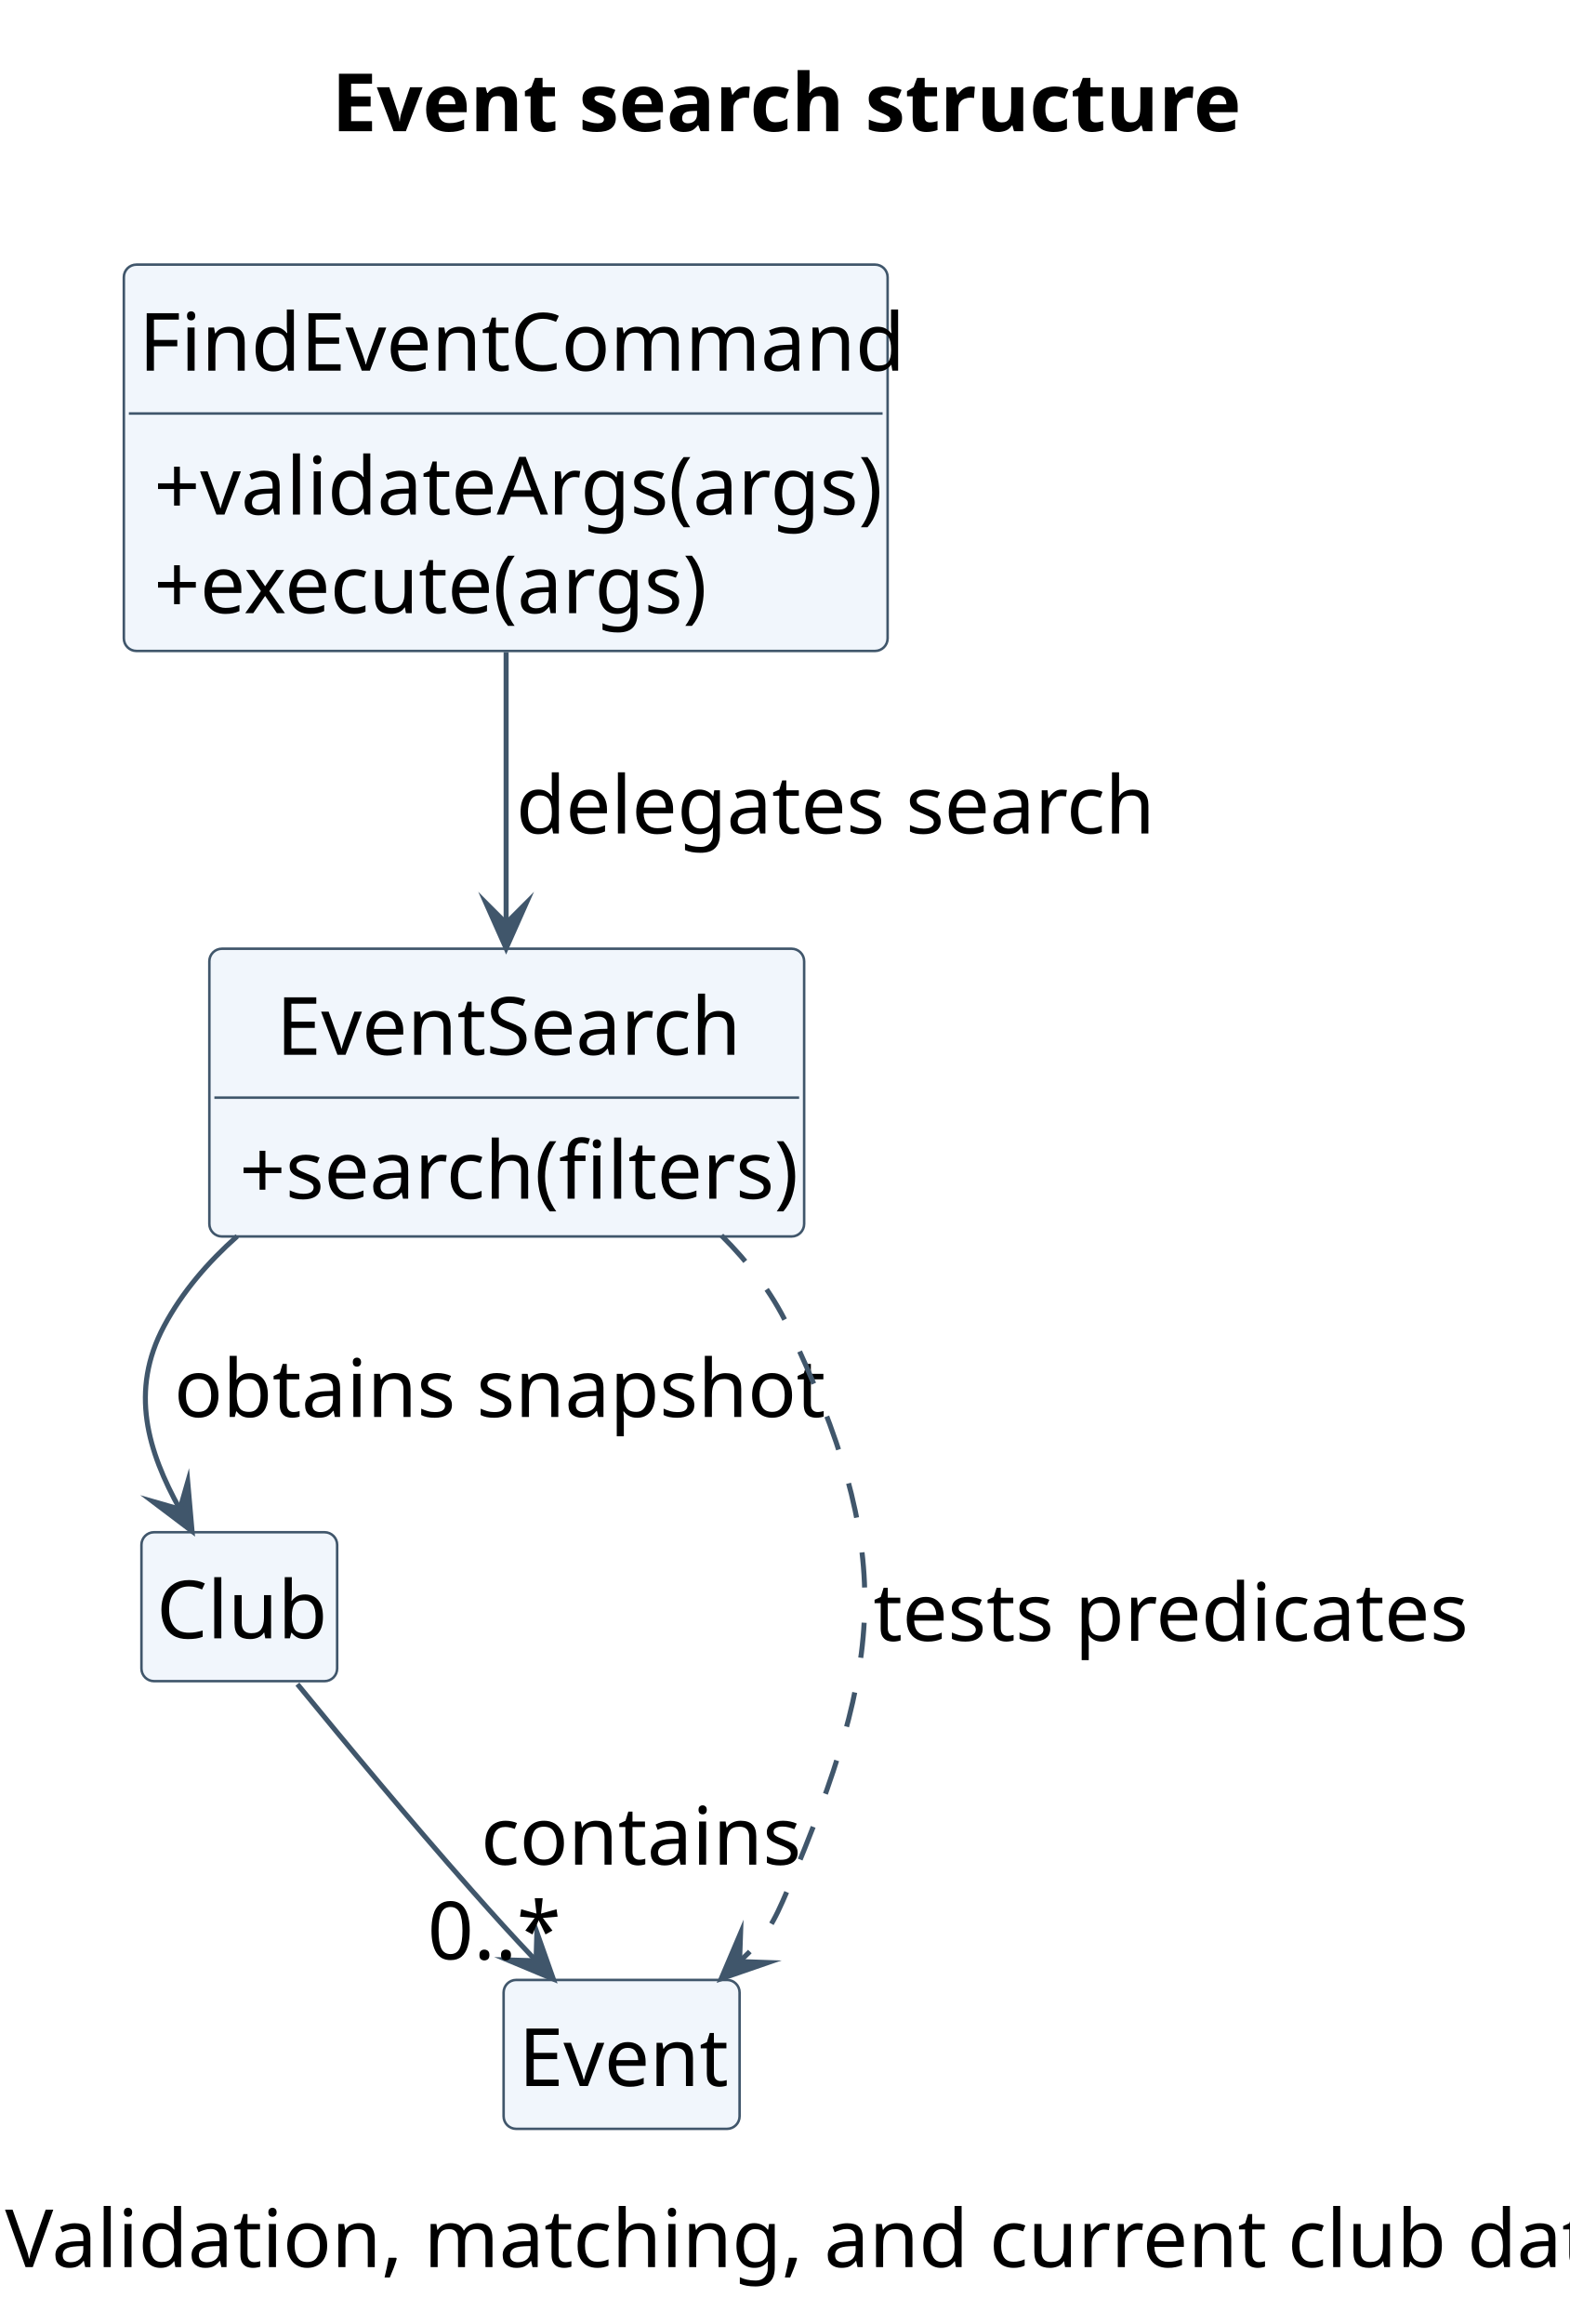
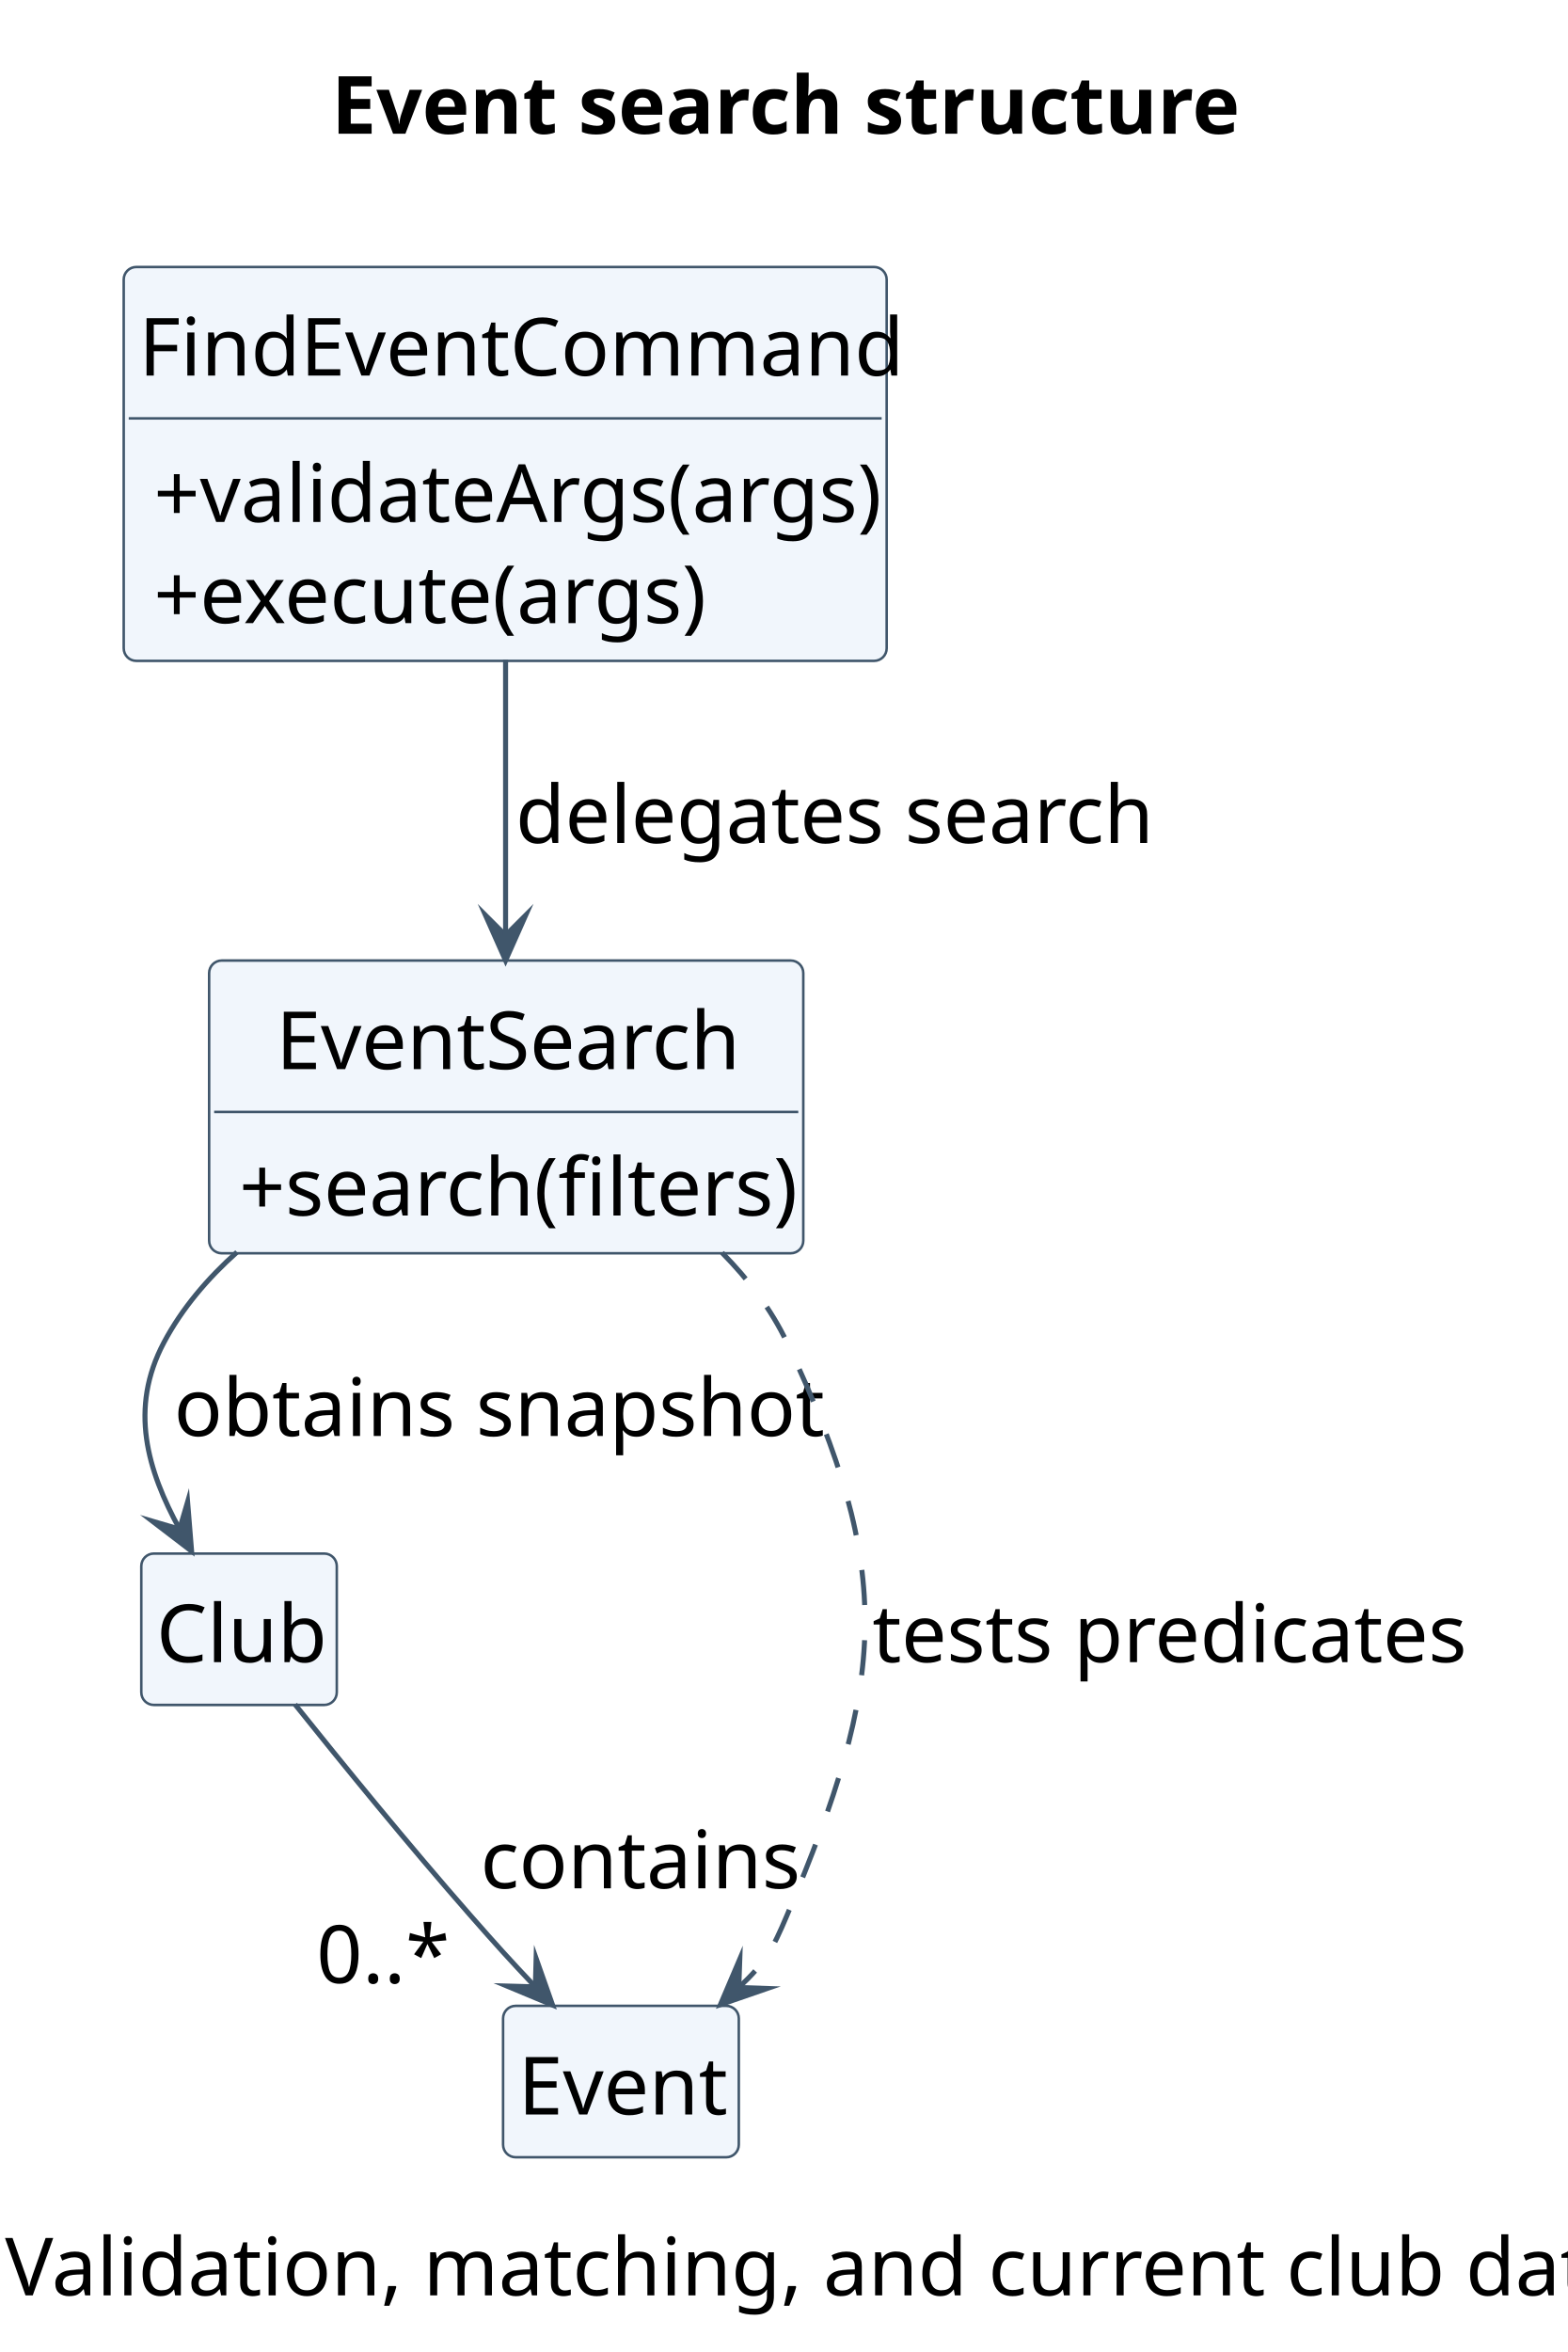
- <svg xmlns="http://www.w3.org/2000/svg" version="1.1" data-diagram-type="CLASS" style="width:312px;height:462px;background:#FFFFFF;" width="312px" height="462px" viewBox="0 0 312 462" zoomAndPan="magnify" preserveAspectRatio="none" contentStyleType="text/css">
+ <svg xmlns="http://www.w3.org/2000/svg" version="1.1" data-diagram-type="CLASS" style="width:312px;height:468px;background:#FFFFFF;" width="312px" height="468px" viewBox="0 0 312 468" zoomAndPan="magnify" preserveAspectRatio="none" contentStyleType="text/css">
  <defs />
  <g font-family="sans-serif" lengthAdjust="spacing">
    <g class="title" data-source-line="3">
-       <text x="65.945" y="26.086" fill="#000" font-size="16" textLength="173.406" font-weight="700">Event search structure</text>
+       <text x="65.945" y="26.609" fill="#000" font-size="16" textLength="173.406" font-weight="700">Event search structure</text>
    </g>
    <g class="entity" data-qualified-name="FindEventCommand" id="ent0001" data-source-line="13">
-       <rect x="24.621" y="52.602" width="151.844" height="76.805" fill="#F1F6FC" style="stroke:#40566B;stroke-width:0.5;" rx="2.5" ry="2.5" />
-       <text x="27.621" y="73.688" fill="#000" font-size="16" textLength="145.844">FindEventCommand</text>
-       <line x1="25.621" y1="82.203" x2="175.465" y2="82.203" style="stroke:#40566B;stroke-width:0.5;" />
-       <text x="30.621" y="102.289" fill="#000" font-size="16" textLength="139.172">+validateArgs(args)</text>
-       <text x="30.621" y="121.891" fill="#000" font-size="16" textLength="107.164">+execute(args)</text>
+       <rect x="24.621" y="53.125" width="151.844" height="78.375" fill="#F1F6FC" style="stroke:#40566B;stroke-width:0.5;" rx="2.5" ry="2.5" />
+       <text x="27.621" y="74.734" fill="#000" font-size="16" textLength="145.844">FindEventCommand</text>
+       <line x1="25.621" y1="83.25" x2="175.465" y2="83.25" style="stroke:#40566B;stroke-width:0.5;" />
+       <text x="30.621" y="103.859" fill="#000" font-size="16" textLength="139.172">+validateArgs(args)</text>
+       <text x="30.621" y="123.984" fill="#000" font-size="16" textLength="107.164">+execute(args)</text>
    </g>
    <g class="entity" data-qualified-name="EventSearch" id="ent0002" data-source-line="17">
-       <rect x="41.621" y="188.602" width="118.25" height="57.203" fill="#F1F6FC" style="stroke:#40566B;stroke-width:0.5;" rx="2.5" ry="2.5" />
-       <text x="54.941" y="209.688" fill="#000" font-size="16" textLength="91.609">EventSearch</text>
-       <line x1="42.621" y1="218.203" x2="158.871" y2="218.203" style="stroke:#40566B;stroke-width:0.5;" />
-       <text x="47.621" y="238.289" fill="#000" font-size="16" textLength="106.25">+search(filters)</text>
+       <rect x="41.621" y="191.125" width="118.25" height="58.25" fill="#F1F6FC" style="stroke:#40566B;stroke-width:0.5;" rx="2.5" ry="2.5" />
+       <text x="54.941" y="212.734" fill="#000" font-size="16" textLength="91.609">EventSearch</text>
+       <line x1="42.621" y1="221.25" x2="158.871" y2="221.25" style="stroke:#40566B;stroke-width:0.5;" />
+       <text x="47.621" y="241.859" fill="#000" font-size="16" textLength="106.25">+search(filters)</text>
    </g>
    <g class="entity" data-qualified-name="Club" id="ent0003" data-source-line="20">
-       <rect x="28.121" y="304.602" width="38.906" height="29.602" fill="#F1F6FC" style="stroke:#40566B;stroke-width:0.5;" rx="2.5" ry="2.5" />
-       <text x="31.121" y="325.688" fill="#000" font-size="16" textLength="32.906">Club</text>
+       <rect x="28.121" y="309.125" width="38.906" height="30.125" fill="#F1F6FC" style="stroke:#40566B;stroke-width:0.5;" rx="2.5" ry="2.5" />
+       <text x="31.121" y="330.734" fill="#000" font-size="16" textLength="32.906">Club</text>
    </g>
    <g class="entity" data-qualified-name="Event" id="ent0004" data-source-line="21">
-       <rect x="100.121" y="393.602" width="46.914" height="29.602" fill="#F1F6FC" style="stroke:#40566B;stroke-width:0.5;" rx="2.5" ry="2.5" />
-       <text x="103.121" y="414.688" fill="#000" font-size="16" textLength="40.914">Event</text>
+       <rect x="100.121" y="399.125" width="46.914" height="30.125" fill="#F1F6FC" style="stroke:#40566B;stroke-width:0.5;" rx="2.5" ry="2.5" />
+       <text x="103.121" y="420.734" fill="#000" font-size="16" textLength="40.914">Event</text>
    </g>
    <g class="link" data-entity-1="ent0001" data-entity-2="ent0002" id="lnk5" data-link-type="dependency">
-       <polygon points="100.621,188.535,104.621,179.535,100.621,183.535,96.621,179.535,100.621,188.535" fill="#40566B" style="stroke:#40566B;stroke-width:1;stroke-linejoin:miter;stroke-miterlimit:10;" />
-       <path d="M100.621,129.642 C100.621,148.603 100.621,166.199 100.621,183.535" style="stroke:#40566B;stroke-width:1;" fill="none" />
-       <text x="102.621" y="165.688" fill="#000" font-size="16" textLength="121.859">delegates search</text>
+       <polygon points="100.621,191.114,104.621,182.114,100.621,186.114,96.621,182.114,100.621,191.114" fill="#40566B" style="stroke:#40566B;stroke-width:1;stroke-linejoin:miter;stroke-miterlimit:10;" />
+       <path d="M100.621,131.271 C100.621,150.538 100.621,168.498 100.621,186.114" style="stroke:#40566B;stroke-width:1;" fill="none" />
+       <text x="102.621" y="167.734" fill="#000" font-size="16" textLength="121.859">delegates search</text>
    </g>
    <g class="link" data-entity-1="ent0002" data-entity-2="ent0003" id="lnk6" data-link-type="dependency">
-       <polygon points="38.18,304.393,37.322,294.582,35.759,300.018,30.322,298.455,38.18,304.393" fill="#40566B" style="stroke:#40566B;stroke-width:1;stroke-linejoin:miter;stroke-miterlimit:10;" />
-       <path d="M47.171,245.744 C41.35,250.9 36.235,256.836 32.621,263.602 C25.72,276.522 29.391,288.511 35.759,300.018" style="stroke:#40566B;stroke-width:1;" fill="none" />
-       <text x="34.621" y="281.688" fill="#000" font-size="16" textLength="120.977">obtains snapshot</text>
+       <polygon points="38.135,308.659,37.335,298.843,35.74,304.27,30.313,302.675,38.135,308.659" fill="#40566B" style="stroke:#40566B;stroke-width:1;stroke-linejoin:miter;stroke-miterlimit:10;" />
+       <path d="M47.162,249.15 C41.342,254.35 36.23,260.327 32.621,267.125 C25.637,280.282 29.346,292.554 35.74,304.27" style="stroke:#40566B;stroke-width:1;" fill="none" />
+       <text x="34.621" y="285.734" fill="#000" font-size="16" textLength="120.977">obtains snapshot</text>
    </g>
    <g class="link" data-entity-1="ent0003" data-entity-2="ent0004" id="lnk7" data-link-type="dependency">
-       <polygon points="110.005,393.425,106.732,384.136,106.572,389.79,100.917,389.63,110.005,393.425" fill="#40566B" style="stroke:#40566B;stroke-width:1;stroke-linejoin:miter;stroke-miterlimit:10;" />
-       <path d="M59.127,334.803 C68.304,346.02 81.571,361.996 93.621,375.602 C98.872,381.53 101.374,384.289 106.572,389.79" style="stroke:#40566B;stroke-width:1;" fill="none" />
-       <text x="95.621" y="370.688" fill="#000" font-size="16" textLength="59.594">contains</text>
-       <text x="85.005" y="389.511" fill="#000" font-size="16" textLength="24.016">0..*</text>
+       <polygon points="109.977,398.973,106.699,389.686,106.542,395.34,100.887,395.183,109.977,398.973" fill="#40566B" style="stroke:#40566B;stroke-width:1;stroke-linejoin:miter;stroke-miterlimit:10;" />
+       <path d="M58.715,339.144 C67.882,350.601 81.337,367.131 93.621,381.125 C98.846,387.077 101.341,389.842 106.542,395.34" style="stroke:#40566B;stroke-width:1;" fill="none" />
+       <text x="95.621" y="375.734" fill="#000" font-size="16" textLength="59.594">contains</text>
+       <text x="62.977" y="394.582" fill="#000" font-size="16" textLength="24.016">0..*</text>
    </g>
    <g class="link" data-entity-1="ent0002" data-entity-2="ent0004" id="lnk8" data-link-type="dependency">
-       <polygon points="143.375,393.354,152.686,390.143,147.032,389.945,147.231,384.291,143.375,393.354" fill="#40566B" style="stroke:#40566B;stroke-width:1;stroke-linejoin:miter;stroke-miterlimit:10;" />
-       <path d="M143.426,245.61 C148.758,250.914 153.445,256.928 156.621,263.602 C178.014,308.548 176.023,329.761 156.621,375.602 C153.759,382.363 152.35,384.988 147.032,389.945" style="stroke:#40566B;stroke-width:1;stroke-dasharray:7,7;" fill="none" />
-       <text x="173.621" y="326.188" fill="#000" font-size="16" textLength="112.055">tests predicates</text>
+       <polygon points="143.375,398.878,152.686,395.667,147.032,395.468,147.231,389.815,143.375,398.878" fill="#40566B" style="stroke:#40566B;stroke-width:1;stroke-linejoin:miter;stroke-miterlimit:10;" />
+       <path d="M143.703,249.271 C148.923,254.558 153.503,260.528 156.621,267.125 C178.274,312.932 176.37,334.466 156.621,381.125 C153.759,387.886 152.35,390.511 147.032,395.468" style="stroke:#40566B;stroke-width:1;stroke-dasharray:7,7;" fill="none" />
+       <text x="173.621" y="330.734" fill="#000" font-size="16" textLength="112.055">tests predicates</text>
    </g>
    <g class="caption" data-source-line="4">
-       <text x="1" y="450.688" fill="#000" font-size="16" textLength="303.297">Validation, matching, and current club data</text>
+       <text x="1" y="456.734" fill="#000" font-size="16" textLength="303.297">Validation, matching, and current club data</text>
    </g>
  </g>
</svg>
